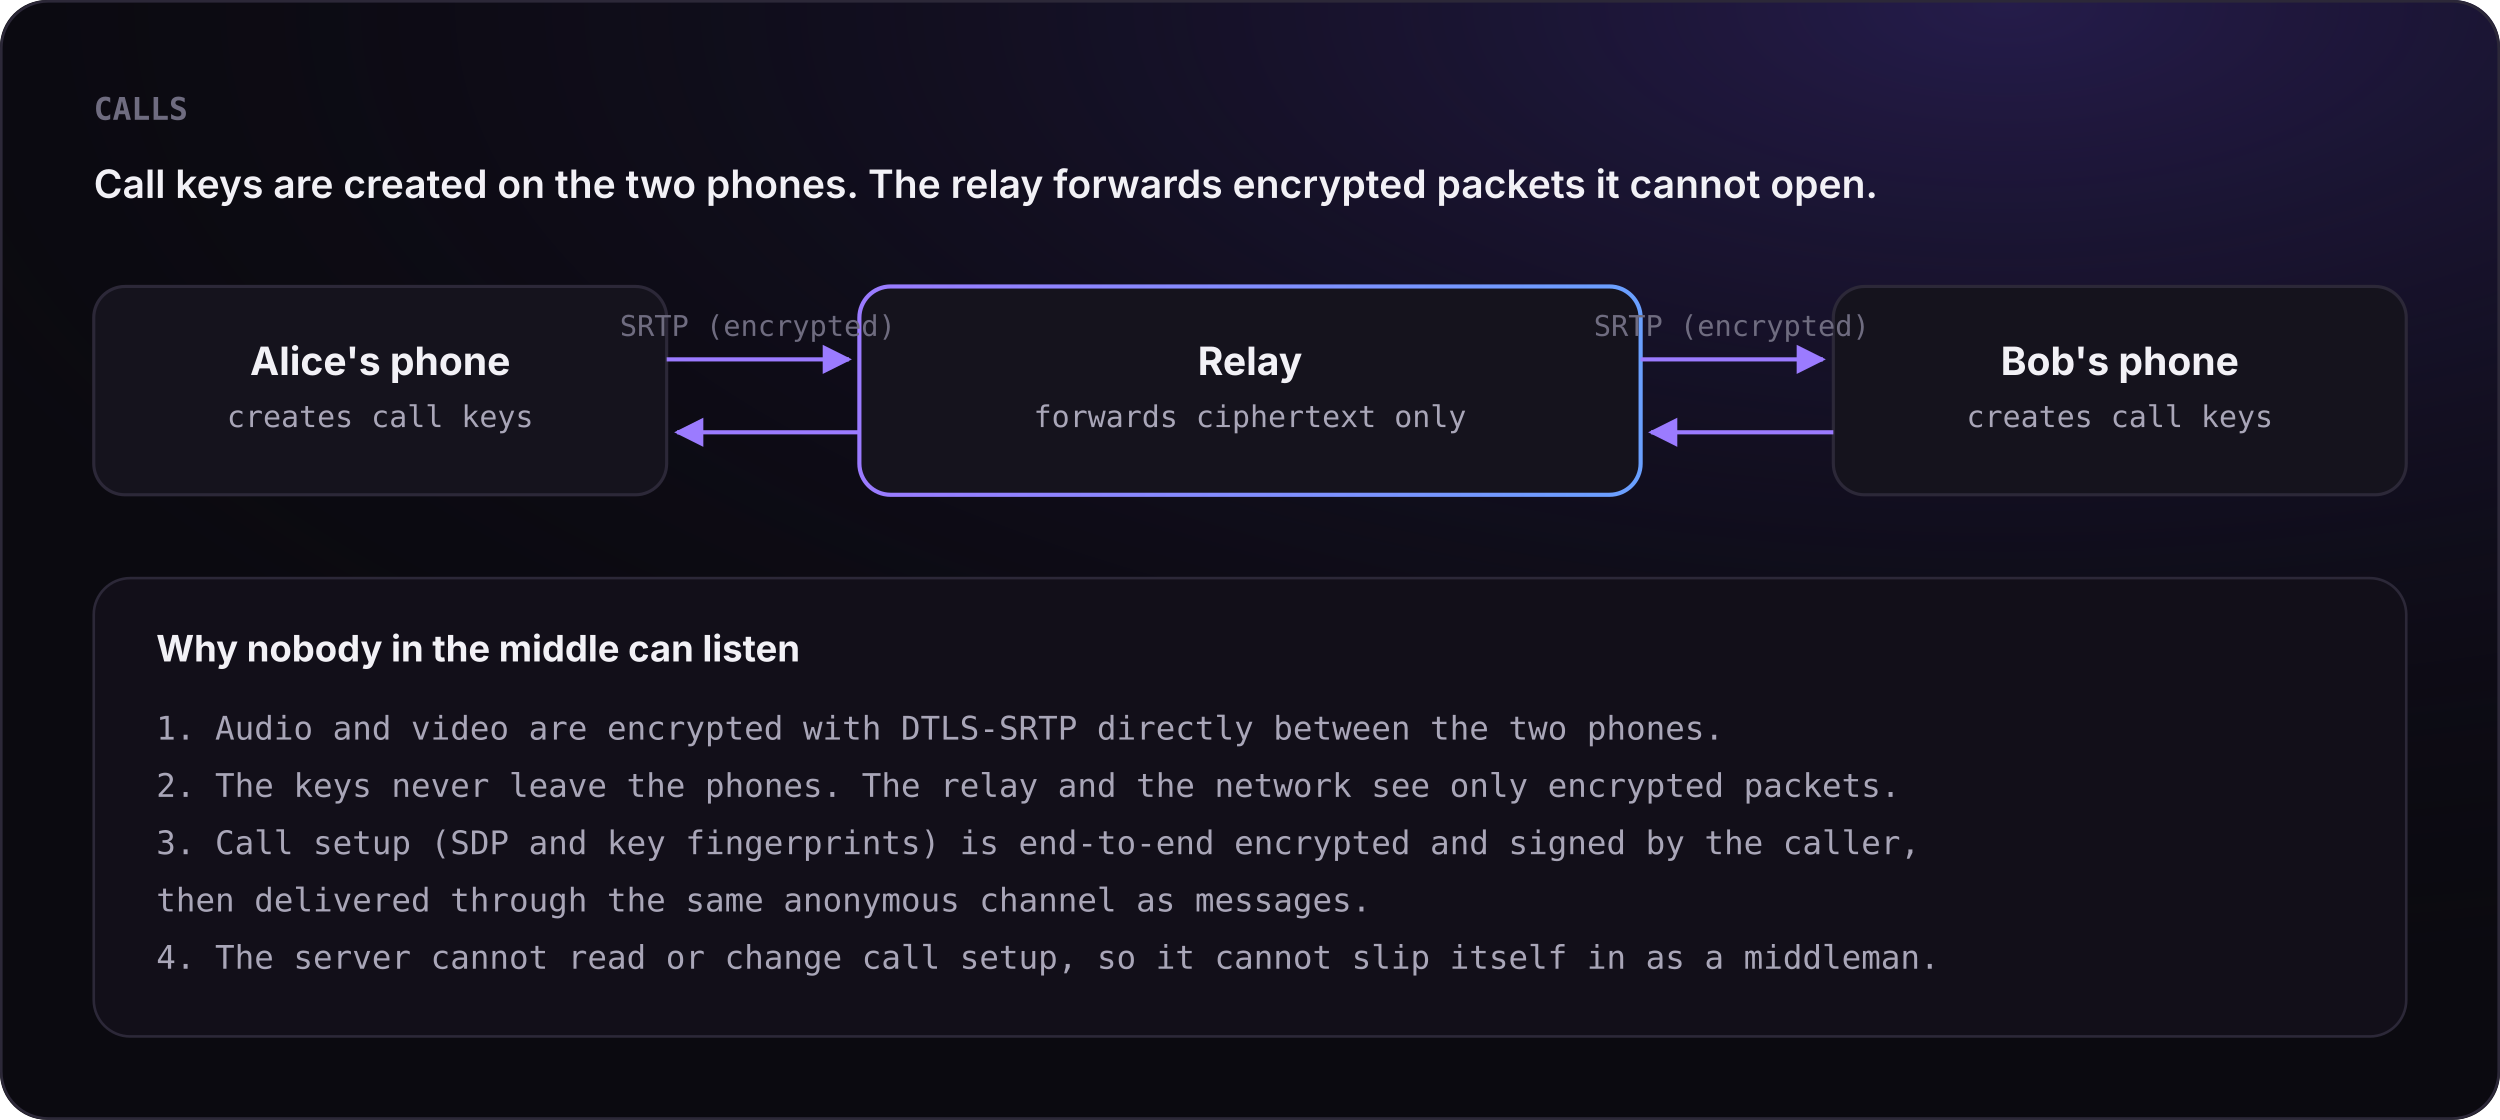
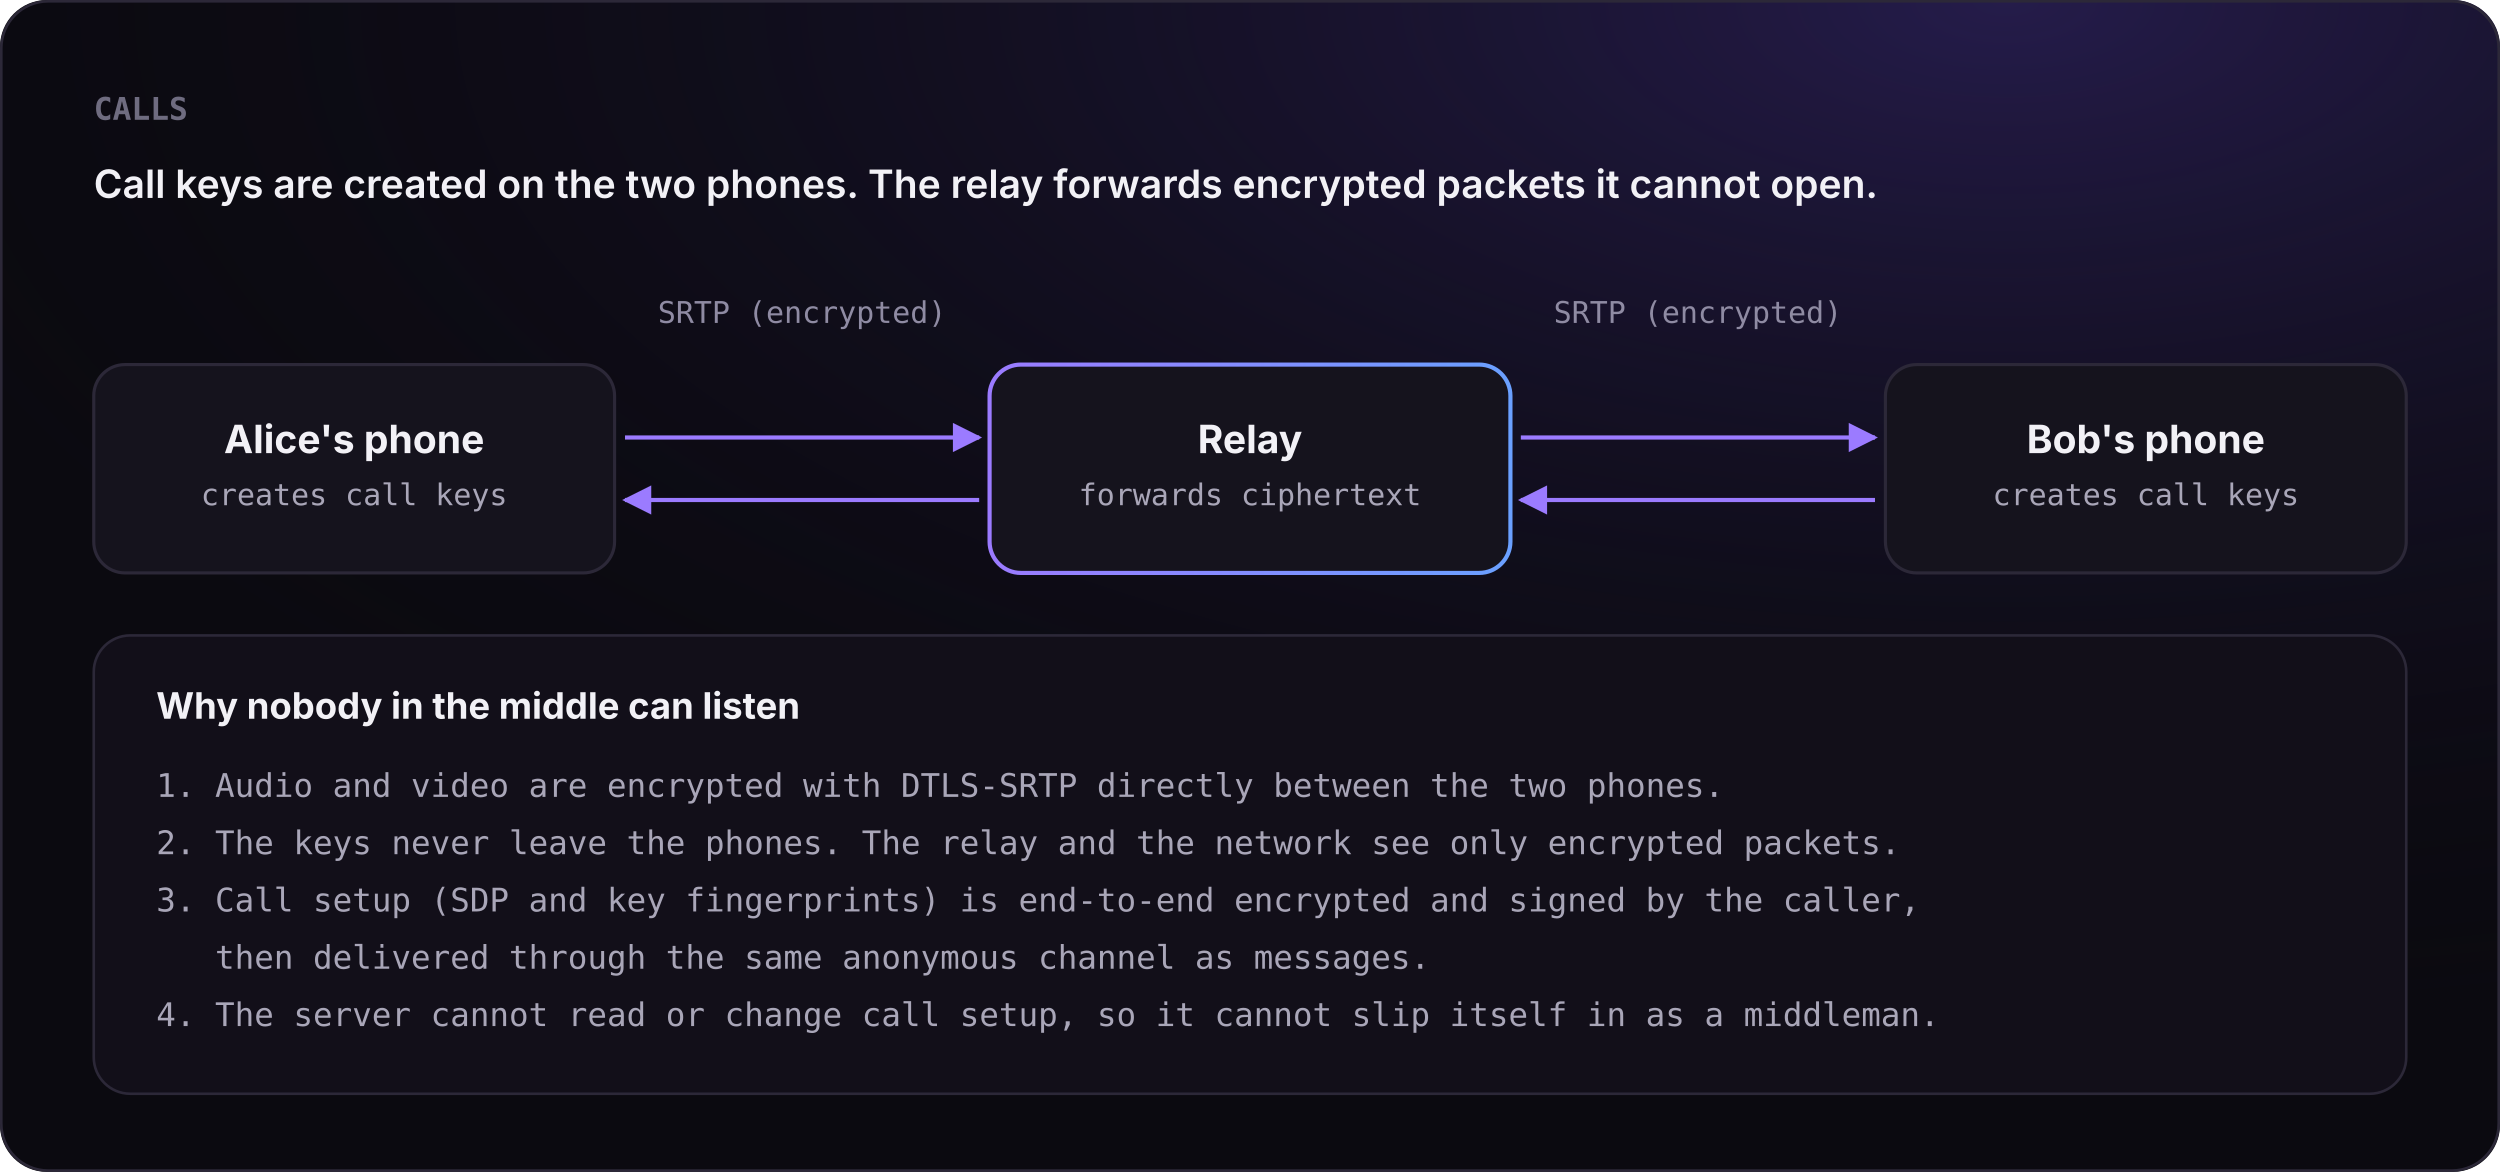
- <svg xmlns="http://www.w3.org/2000/svg" width="960" height="430" viewBox="0 0 960 430" role="img" aria-label="Calls">
+ <svg xmlns="http://www.w3.org/2000/svg" width="960" height="450" viewBox="0 0 960 450" role="img" aria-label="How calls are encrypted">
  <defs>
    <radialGradient id="glow" cx="80%" cy="0%" r="90%">
      <stop offset="0" stop-color="#3a2a7a" stop-opacity=".55" />
      <stop offset="1" stop-color="#0b0a10" stop-opacity="0" />
    </radialGradient>
    <linearGradient id="acc" x1="0" x2="1">
      <stop offset="0" stop-color="#9b7bff" />
      <stop offset="1" stop-color="#6aa0ff" />
    </linearGradient>
    <marker id="ar" viewBox="0 0 10 10" refX="9" refY="5" markerWidth="7" markerHeight="7" orient="auto-start-reverse">
      <path d="M0 0 L10 5 L0 10 z" fill="#9b7bff" />
    </marker>
  </defs>
-   <rect width="960" height="430" rx="18" fill="#0b0a10" />
-   <rect width="960" height="430" rx="18" fill="url(#glow)" />
-   <rect x=".5" y=".5" width="959" height="429" rx="18" fill="none" stroke="#2c2838" />
+   <rect width="960" height="450" rx="18" fill="#0b0a10" />
+   <rect width="960" height="450" rx="18" fill="url(#glow)" />
+   <rect x=".5" y=".5" width="959" height="449" rx="18" fill="none" stroke="#2c2838" />
  <text x="36" y="46" text-anchor="start" font-family="'JetBrains Mono', 'SFMono-Regular', Menlo, Consolas, monospace" font-size="12" font-weight="600" fill="#6f6c80">CALLS</text>
  <text x="36" y="76" text-anchor="start" font-family="Inter, -apple-system, 'Segoe UI', Roboto, Helvetica, Arial, sans-serif" font-size="15" font-weight="600" fill="#f2f1f6">Call keys are created on the two phones. The relay forwards encrypted packets it cannot open.</text>
-   <rect x="36" y="110" width="220" height="80" rx="12" fill="#15131d" stroke="#2c2838" stroke-width="1.2" />
-   <text x="146.0" y="144.0" text-anchor="middle" font-family="Inter, -apple-system, 'Segoe UI', Roboto, Helvetica, Arial, sans-serif" font-size="15" font-weight="700" fill="#f2f1f6">Alice's phone</text>
-   <text x="146.0" y="164.0" text-anchor="middle" font-family="'JetBrains Mono', 'SFMono-Regular', Menlo, Consolas, monospace" font-size="11.5" font-weight="500" fill="#a9a6b8">creates call keys</text>
-   <rect x="704" y="110" width="220" height="80" rx="12" fill="#15131d" stroke="#2c2838" stroke-width="1.2" />
-   <text x="814.0" y="144.0" text-anchor="middle" font-family="Inter, -apple-system, 'Segoe UI', Roboto, Helvetica, Arial, sans-serif" font-size="15" font-weight="700" fill="#f2f1f6">Bob's phone</text>
-   <text x="814.0" y="164.0" text-anchor="middle" font-family="'JetBrains Mono', 'SFMono-Regular', Menlo, Consolas, monospace" font-size="11.5" font-weight="500" fill="#a9a6b8">creates call keys</text>
-   <rect x="330" y="110" width="300" height="80" rx="12" fill="#15131d" stroke="url(#acc)" stroke-width="1.6" />
-   <text x="480.0" y="144.0" text-anchor="middle" font-family="Inter, -apple-system, 'Segoe UI', Roboto, Helvetica, Arial, sans-serif" font-size="15" font-weight="700" fill="#f2f1f6">Relay</text>
-   <text x="480.0" y="164.0" text-anchor="middle" font-family="'JetBrains Mono', 'SFMono-Regular', Menlo, Consolas, monospace" font-size="11.5" font-weight="500" fill="#a9a6b8">forwards ciphertext only</text>
-   <line x1="256" y1="138" x2="326" y2="138" stroke="#9b7bff" stroke-width="1.6" marker-end="url(#ar)" />
-   <text x="291.0" y="129.0" text-anchor="middle" font-family="'JetBrains Mono', 'SFMono-Regular', Menlo, Consolas, monospace" font-size="11" font-weight="500" fill="#6f6c80">SRTP (encrypted)</text>
-   <line x1="630" y1="138" x2="700" y2="138" stroke="#9b7bff" stroke-width="1.6" marker-end="url(#ar)" />
-   <text x="665.0" y="129.0" text-anchor="middle" font-family="'JetBrains Mono', 'SFMono-Regular', Menlo, Consolas, monospace" font-size="11" font-weight="500" fill="#6f6c80">SRTP (encrypted)</text>
-   <line x1="704" y1="166" x2="634" y2="166" stroke="#9b7bff" stroke-width="1.6" marker-end="url(#ar)" />
-   <line x1="330" y1="166" x2="260" y2="166" stroke="#9b7bff" stroke-width="1.6" marker-end="url(#ar)" />
-   <rect x="36" y="222" width="888" height="176" rx="14" fill="#120f19" stroke="#2c2838" />
-   <text x="60" y="254" text-anchor="start" font-family="Inter, -apple-system, 'Segoe UI', Roboto, Helvetica, Arial, sans-serif" font-size="14" font-weight="700" fill="#f2f1f6">Why nobody in the middle can listen</text>
-   <text x="60" y="284" text-anchor="start" font-family="'JetBrains Mono', 'SFMono-Regular', Menlo, Consolas, monospace" font-size="12.5" font-weight="500" fill="#a9a6b8">1. Audio and video are encrypted with DTLS-SRTP directly between the two phones.</text>
-   <text x="60" y="306" text-anchor="start" font-family="'JetBrains Mono', 'SFMono-Regular', Menlo, Consolas, monospace" font-size="12.5" font-weight="500" fill="#a9a6b8">2. The keys never leave the phones. The relay and the network see only encrypted packets.</text>
-   <text x="60" y="328" text-anchor="start" font-family="'JetBrains Mono', 'SFMono-Regular', Menlo, Consolas, monospace" font-size="12.5" font-weight="500" fill="#a9a6b8">3. Call setup (SDP and key fingerprints) is end-to-end encrypted and signed by the caller,</text>
-   <text x="60" y="350" text-anchor="start" font-family="'JetBrains Mono', 'SFMono-Regular', Menlo, Consolas, monospace" font-size="12.5" font-weight="500" fill="#a9a6b8">   then delivered through the same anonymous channel as messages.</text>
-   <text x="60" y="372" text-anchor="start" font-family="'JetBrains Mono', 'SFMono-Regular', Menlo, Consolas, monospace" font-size="12.5" font-weight="500" fill="#a9a6b8">4. The server cannot read or change call setup, so it cannot slip itself in as a middleman.</text>
+   <rect x="36" y="140" width="200" height="80" rx="12" fill="#15131d" stroke="#2c2838" stroke-width="1.2" />
+   <text x="136.0" y="174.0" text-anchor="middle" font-family="Inter, -apple-system, 'Segoe UI', Roboto, Helvetica, Arial, sans-serif" font-size="15" font-weight="700" fill="#f2f1f6">Alice's phone</text>
+   <text x="136.0" y="194.0" text-anchor="middle" font-family="'JetBrains Mono', 'SFMono-Regular', Menlo, Consolas, monospace" font-size="11.5" font-weight="500" fill="#a9a6b8">creates call keys</text>
+   <rect x="380" y="140" width="200" height="80" rx="12" fill="#15131d" stroke="url(#acc)" stroke-width="1.6" />
+   <text x="480.0" y="174.0" text-anchor="middle" font-family="Inter, -apple-system, 'Segoe UI', Roboto, Helvetica, Arial, sans-serif" font-size="15" font-weight="700" fill="#f2f1f6">Relay</text>
+   <text x="480.0" y="194.0" text-anchor="middle" font-family="'JetBrains Mono', 'SFMono-Regular', Menlo, Consolas, monospace" font-size="11.5" font-weight="500" fill="#a9a6b8">forwards ciphertext</text>
+   <rect x="724" y="140" width="200" height="80" rx="12" fill="#15131d" stroke="#2c2838" stroke-width="1.2" />
+   <text x="824.0" y="174.0" text-anchor="middle" font-family="Inter, -apple-system, 'Segoe UI', Roboto, Helvetica, Arial, sans-serif" font-size="15" font-weight="700" fill="#f2f1f6">Bob's phone</text>
+   <text x="824.0" y="194.0" text-anchor="middle" font-family="'JetBrains Mono', 'SFMono-Regular', Menlo, Consolas, monospace" font-size="11.5" font-weight="500" fill="#a9a6b8">creates call keys</text>
+   <text x="308" y="124" text-anchor="middle" font-family="'JetBrains Mono', 'SFMono-Regular', Menlo, Consolas, monospace" font-size="11.5" font-weight="500" fill="#8f8ba3">SRTP (encrypted)</text>
+   <text x="652" y="124" text-anchor="middle" font-family="'JetBrains Mono', 'SFMono-Regular', Menlo, Consolas, monospace" font-size="11.5" font-weight="500" fill="#8f8ba3">SRTP (encrypted)</text>
+   <line x1="240" y1="168" x2="376" y2="168" stroke="#9b7bff" stroke-width="1.6" marker-end="url(#ar)" />
+   <line x1="376" y1="192" x2="240" y2="192" stroke="#9b7bff" stroke-width="1.6" marker-end="url(#ar)" />
+   <line x1="584" y1="168" x2="720" y2="168" stroke="#9b7bff" stroke-width="1.6" marker-end="url(#ar)" />
+   <line x1="720" y1="192" x2="584" y2="192" stroke="#9b7bff" stroke-width="1.6" marker-end="url(#ar)" />
+   <rect x="36" y="244" width="888" height="176" rx="14" fill="#120f19" stroke="#2c2838" />
+   <text x="60" y="276" text-anchor="start" font-family="Inter, -apple-system, 'Segoe UI', Roboto, Helvetica, Arial, sans-serif" font-size="14" font-weight="700" fill="#f2f1f6">Why nobody in the middle can listen</text>
+   <text x="60" y="306" xml:space="preserve" font-family="'JetBrains Mono', 'SFMono-Regular', Menlo, Consolas, monospace" font-size="12.5" font-weight="500" fill="#a9a6b8">1. Audio and video are encrypted with DTLS-SRTP directly between the two phones.</text>
+   <text x="60" y="328" xml:space="preserve" font-family="'JetBrains Mono', 'SFMono-Regular', Menlo, Consolas, monospace" font-size="12.5" font-weight="500" fill="#a9a6b8">2. The keys never leave the phones. The relay and the network see only encrypted packets.</text>
+   <text x="60" y="350" xml:space="preserve" font-family="'JetBrains Mono', 'SFMono-Regular', Menlo, Consolas, monospace" font-size="12.5" font-weight="500" fill="#a9a6b8">3. Call setup (SDP and key fingerprints) is end-to-end encrypted and signed by the caller,</text>
+   <text x="60" y="372" xml:space="preserve" font-family="'JetBrains Mono', 'SFMono-Regular', Menlo, Consolas, monospace" font-size="12.5" font-weight="500" fill="#a9a6b8">   then delivered through the same anonymous channel as messages.</text>
+   <text x="60" y="394" xml:space="preserve" font-family="'JetBrains Mono', 'SFMono-Regular', Menlo, Consolas, monospace" font-size="12.5" font-weight="500" fill="#a9a6b8">4. The server cannot read or change call setup, so it cannot slip itself in as a middleman.</text>
</svg>
